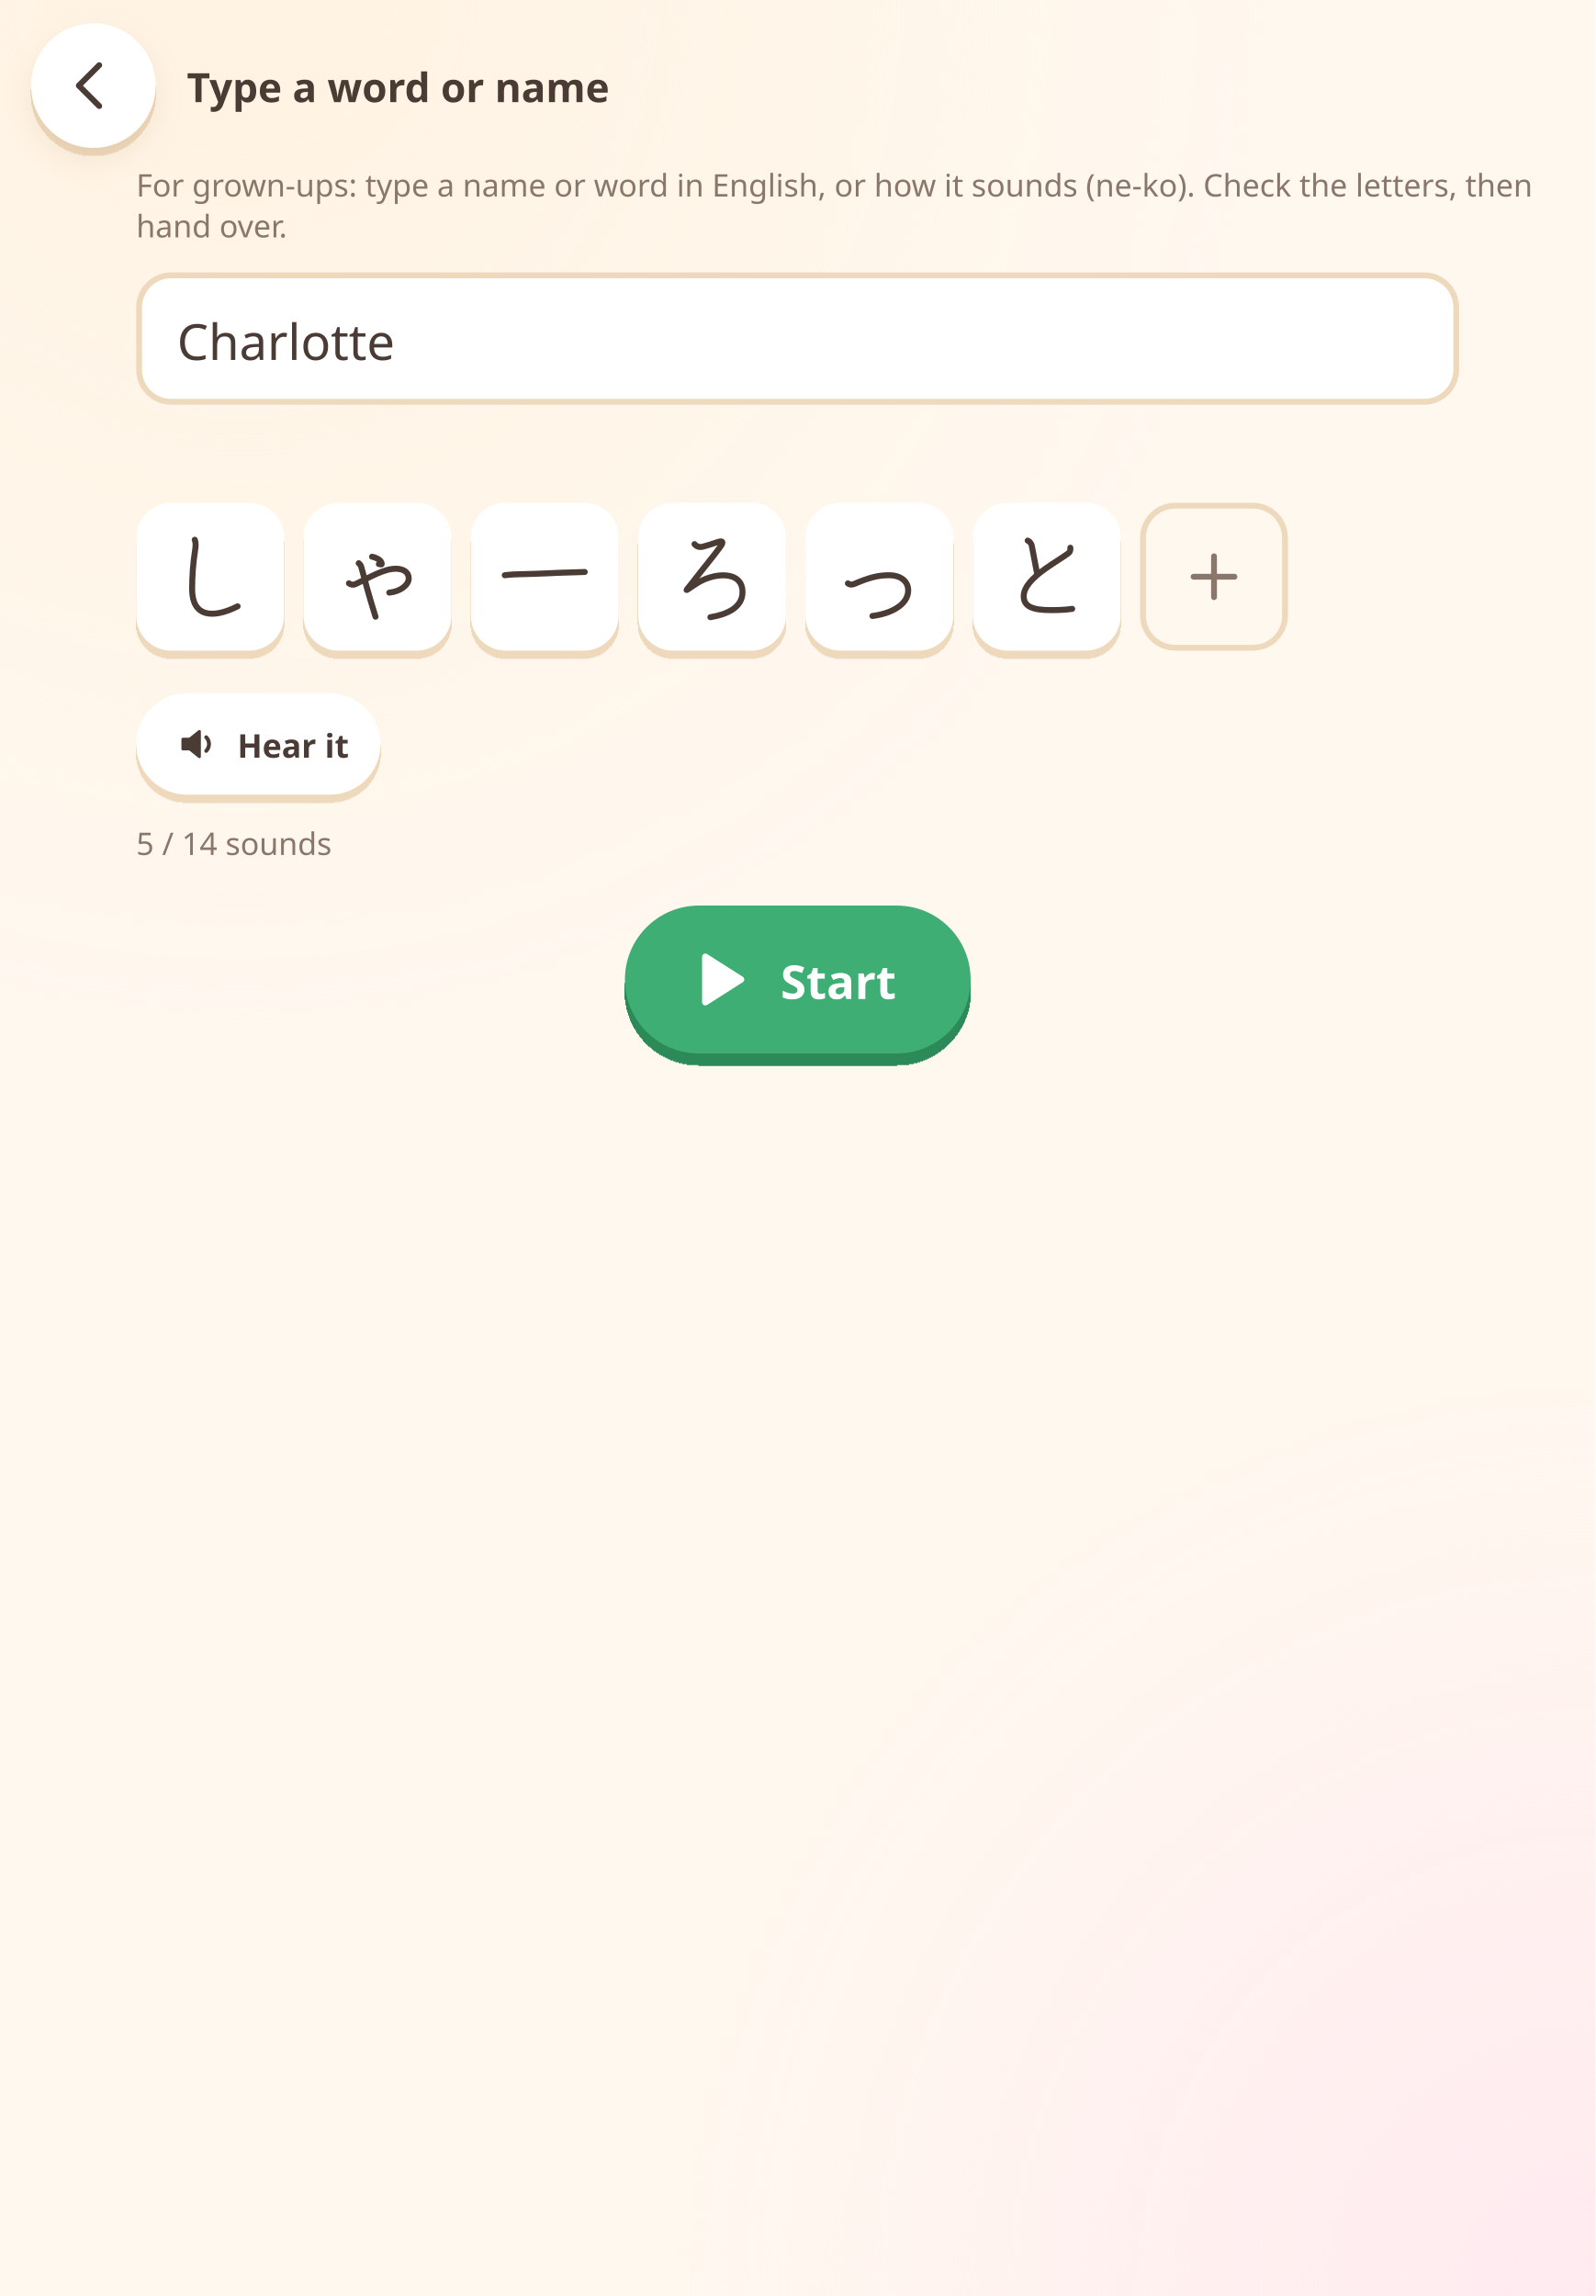
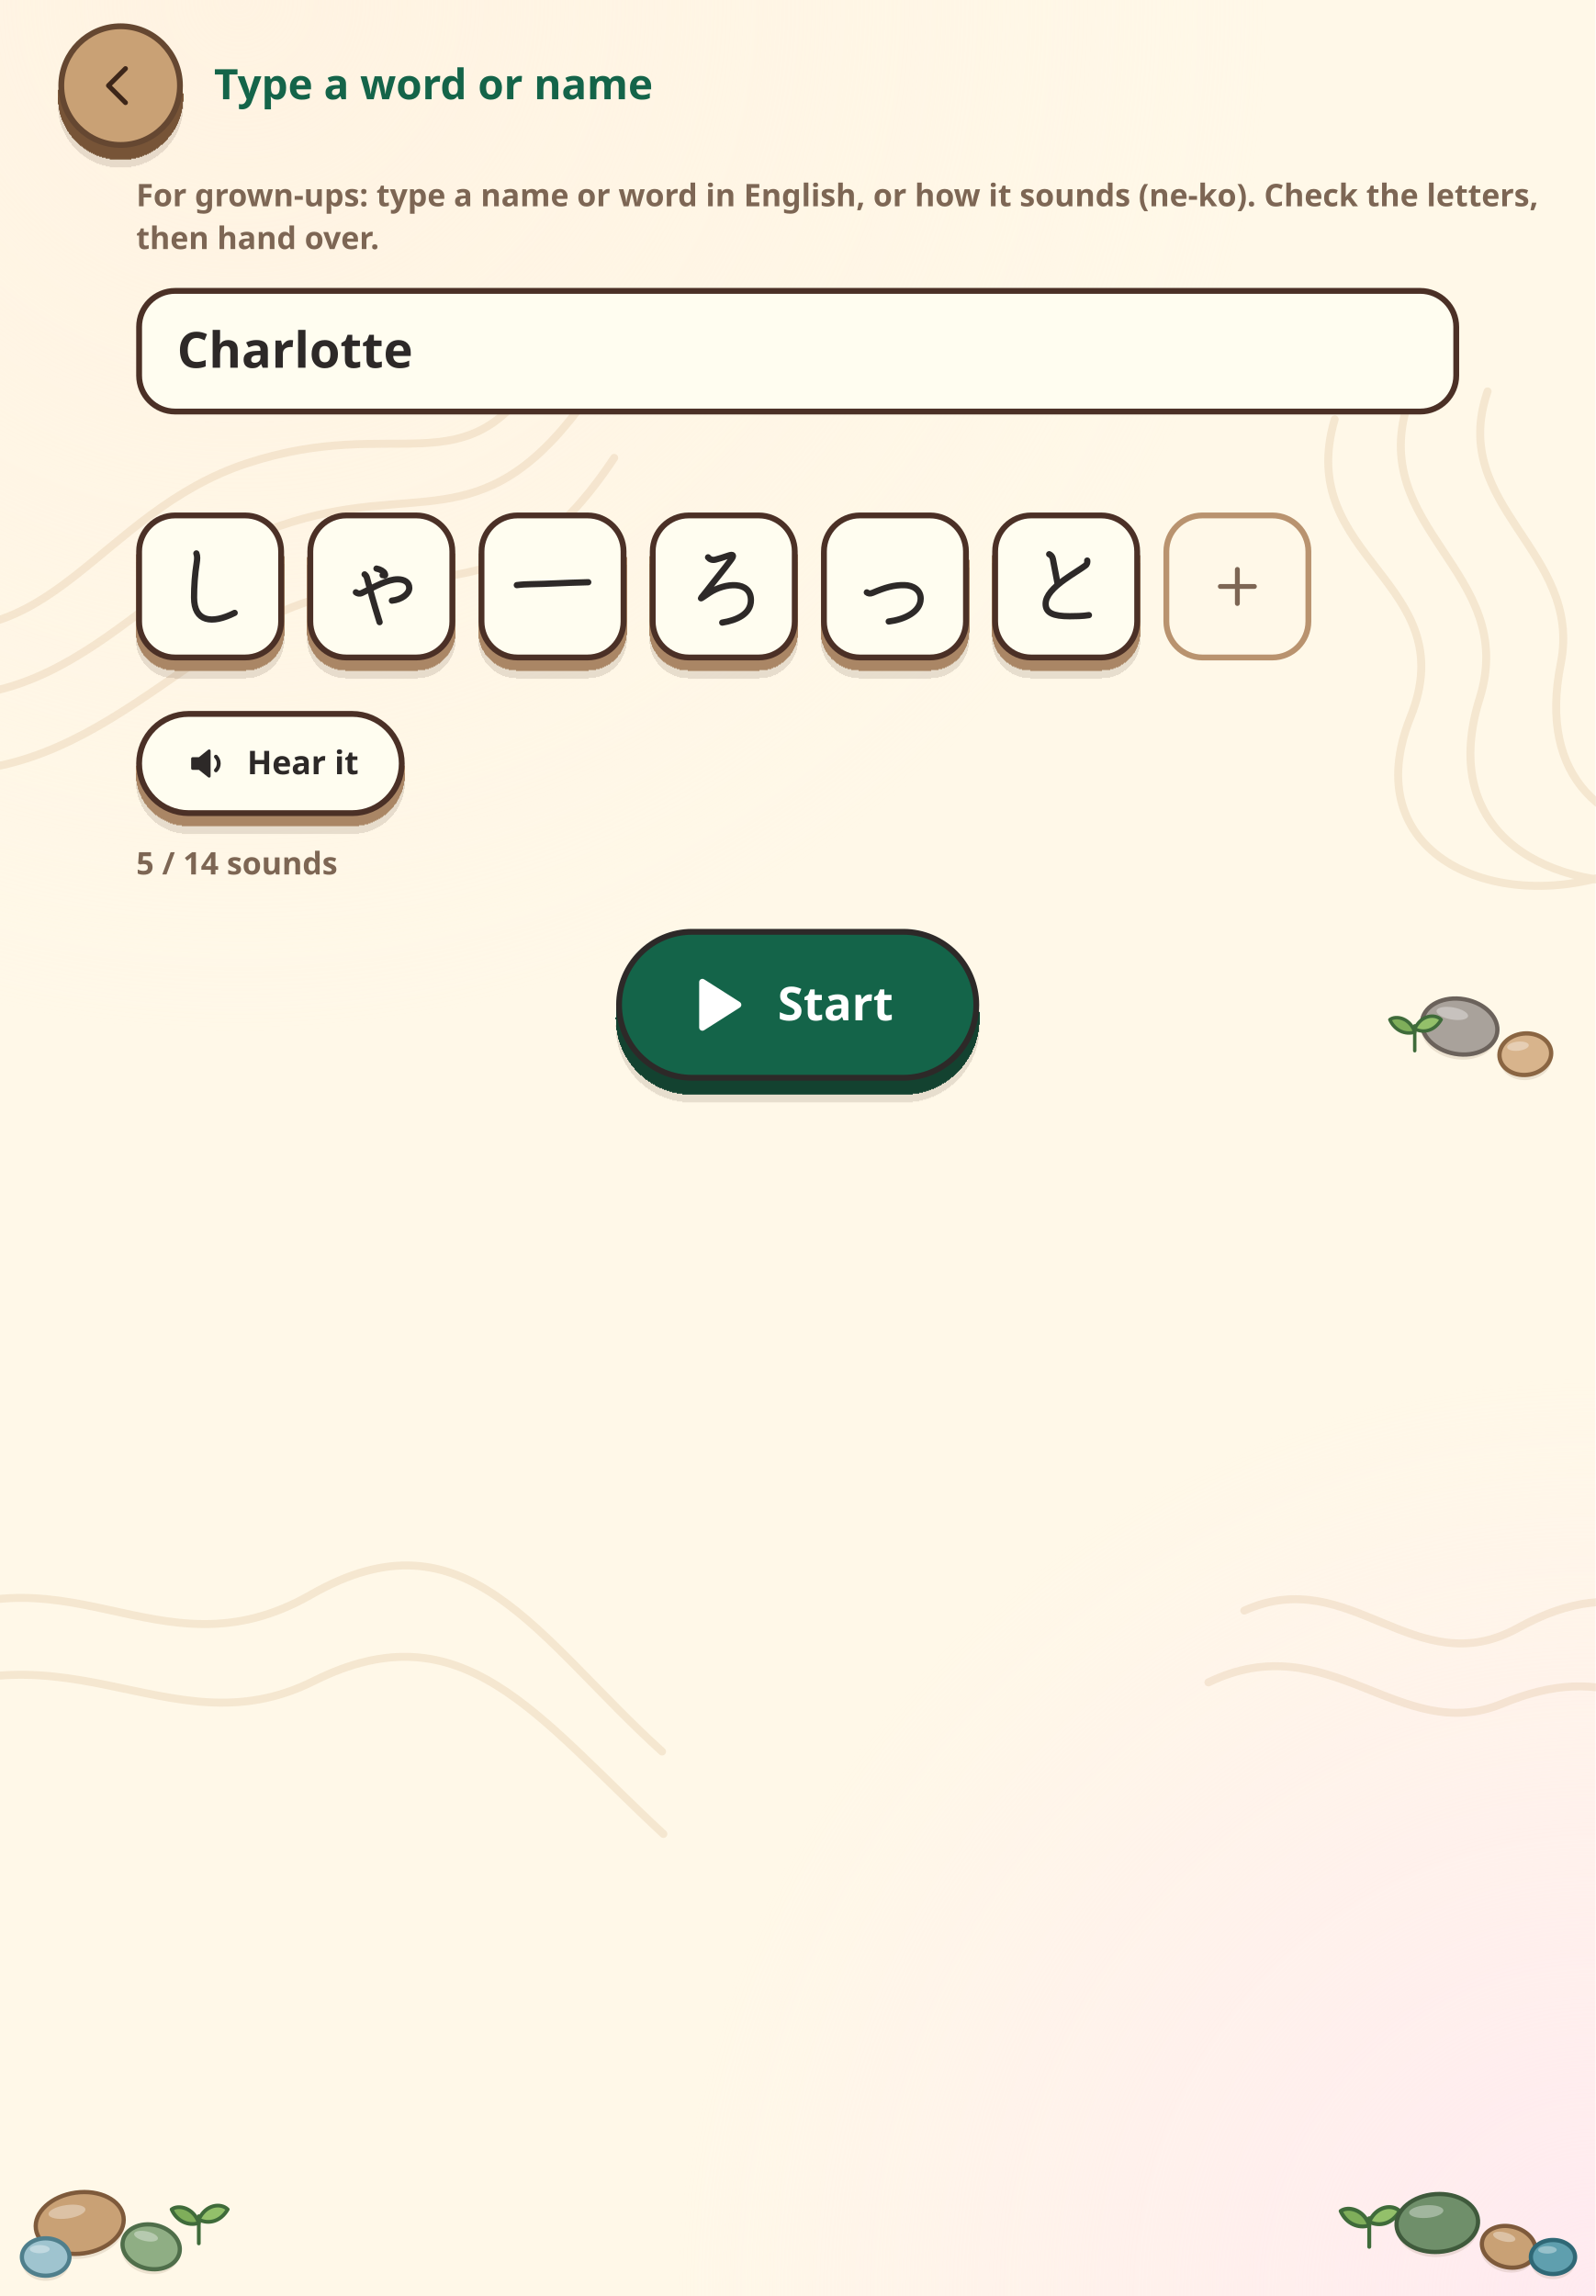
<svg xmlns="http://www.w3.org/2000/svg" width="820" height="1180" viewBox="0 0 820 1180" fill="none">
  <defs>
    <radialGradient id="glowA" cx="123" cy="0" r="531" gradientUnits="userSpaceOnUse">
      <stop stop-color="#fff3e2" />
      <stop offset="1" stop-color="#fff3e2" stop-opacity="0" />
    </radialGradient>
    <radialGradient id="glowB" cx="820" cy="1180" r="472" gradientUnits="userSpaceOnUse">
      <stop stop-color="#ffeaf0" />
      <stop offset="1" stop-color="#ffeaf0" stop-opacity="0" />
    </radialGradient>
-     <filter id="shadow1" x="-22" y="-26" width="140" height="140" filterUnits="userSpaceOnUse" color-interpolation-filters="sRGB">
-       <feFlood flood-opacity="0" result="BackgroundImageFix" />
-       <feColorMatrix in="SourceAlpha" type="matrix" values="0 0 0 0 0 0 0 0 0 0 0 0 0 0 0 0 0 0 127 0" result="hardAlpha" />
-       <feOffset dx="0" dy="4" />
-       <feColorMatrix type="matrix" values="0 0 0 0 0.937 0 0 0 0 0.851 0 0 0 0 0.741 0 0 0 1 0" />
-       <feBlend mode="normal" in2="BackgroundImageFix" result="effect1_dropShadow" />
+     <filter id="shadow1" x="16" y="-2" width="92" height="92" filterUnits="userSpaceOnUse" color-interpolation-filters="sRGB">
+       <feFlood flood-opacity="0" result="BackgroundImageFix" />
      <feColorMatrix in="SourceAlpha" type="matrix" values="0 0 0 0 0 0 0 0 0 0 0 0 0 0 0 0 0 0 127 0" result="hardAlpha" />
      <feOffset dx="0" dy="6" />
-       <feGaussianBlur stdDeviation="7" />
-       <feColorMatrix type="matrix" values="0 0 0 0 0.627 0 0 0 0 0.431 0 0 0 0 0.235 0 0 0 0.12 0" />
-       <feBlend mode="normal" in2="effect1_dropShadow" result="effect2_dropShadow" />
-       <feBlend mode="normal" in="SourceGraphic" in2="effect2_dropShadow" result="shape" />
-     </filter>
-     <filter id="shadow2" x="62" y="250.4" width="92" height="92" filterUnits="userSpaceOnUse" color-interpolation-filters="sRGB">
-       <feFlood flood-opacity="0" result="BackgroundImageFix" />
-       <feColorMatrix in="SourceAlpha" type="matrix" values="0 0 0 0 0 0 0 0 0 0 0 0 0 0 0 0 0 0 127 0" result="hardAlpha" />
-       <feOffset dx="0" dy="4" />
-       <feColorMatrix type="matrix" values="0 0 0 0 0.937 0 0 0 0 0.851 0 0 0 0 0.741 0 0 0 1 0" />
-       <feBlend mode="normal" in2="BackgroundImageFix" result="effect1_dropShadow" />
-       <feBlend mode="normal" in="SourceGraphic" in2="effect1_dropShadow" result="shape" />
-     </filter>
-     <filter id="shadow3" x="148" y="250.4" width="92" height="92" filterUnits="userSpaceOnUse" color-interpolation-filters="sRGB">
-       <feFlood flood-opacity="0" result="BackgroundImageFix" />
-       <feColorMatrix in="SourceAlpha" type="matrix" values="0 0 0 0 0 0 0 0 0 0 0 0 0 0 0 0 0 0 127 0" result="hardAlpha" />
-       <feOffset dx="0" dy="4" />
-       <feColorMatrix type="matrix" values="0 0 0 0 0.937 0 0 0 0 0.851 0 0 0 0 0.741 0 0 0 1 0" />
-       <feBlend mode="normal" in2="BackgroundImageFix" result="effect1_dropShadow" />
-       <feBlend mode="normal" in="SourceGraphic" in2="effect1_dropShadow" result="shape" />
-     </filter>
-     <filter id="shadow4" x="234" y="250.4" width="92" height="92" filterUnits="userSpaceOnUse" color-interpolation-filters="sRGB">
-       <feFlood flood-opacity="0" result="BackgroundImageFix" />
-       <feColorMatrix in="SourceAlpha" type="matrix" values="0 0 0 0 0 0 0 0 0 0 0 0 0 0 0 0 0 0 127 0" result="hardAlpha" />
-       <feOffset dx="0" dy="4" />
-       <feColorMatrix type="matrix" values="0 0 0 0 0.937 0 0 0 0 0.851 0 0 0 0 0.741 0 0 0 1 0" />
-       <feBlend mode="normal" in2="BackgroundImageFix" result="effect1_dropShadow" />
-       <feBlend mode="normal" in="SourceGraphic" in2="effect1_dropShadow" result="shape" />
-     </filter>
-     <filter id="shadow5" x="320" y="250.4" width="92" height="92" filterUnits="userSpaceOnUse" color-interpolation-filters="sRGB">
-       <feFlood flood-opacity="0" result="BackgroundImageFix" />
-       <feColorMatrix in="SourceAlpha" type="matrix" values="0 0 0 0 0 0 0 0 0 0 0 0 0 0 0 0 0 0 127 0" result="hardAlpha" />
-       <feOffset dx="0" dy="4" />
-       <feColorMatrix type="matrix" values="0 0 0 0 0.937 0 0 0 0 0.851 0 0 0 0 0.741 0 0 0 1 0" />
-       <feBlend mode="normal" in2="BackgroundImageFix" result="effect1_dropShadow" />
-       <feBlend mode="normal" in="SourceGraphic" in2="effect1_dropShadow" result="shape" />
-     </filter>
-     <filter id="shadow6" x="406" y="250.4" width="92" height="92" filterUnits="userSpaceOnUse" color-interpolation-filters="sRGB">
-       <feFlood flood-opacity="0" result="BackgroundImageFix" />
-       <feColorMatrix in="SourceAlpha" type="matrix" values="0 0 0 0 0 0 0 0 0 0 0 0 0 0 0 0 0 0 127 0" result="hardAlpha" />
-       <feOffset dx="0" dy="4" />
-       <feColorMatrix type="matrix" values="0 0 0 0 0.937 0 0 0 0 0.851 0 0 0 0 0.741 0 0 0 1 0" />
-       <feBlend mode="normal" in2="BackgroundImageFix" result="effect1_dropShadow" />
-       <feBlend mode="normal" in="SourceGraphic" in2="effect1_dropShadow" result="shape" />
-     </filter>
-     <filter id="shadow7" x="492" y="250.4" width="92" height="92" filterUnits="userSpaceOnUse" color-interpolation-filters="sRGB">
-       <feFlood flood-opacity="0" result="BackgroundImageFix" />
-       <feColorMatrix in="SourceAlpha" type="matrix" values="0 0 0 0 0 0 0 0 0 0 0 0 0 0 0 0 0 0 127 0" result="hardAlpha" />
-       <feOffset dx="0" dy="4" />
-       <feColorMatrix type="matrix" values="0 0 0 0 0.937 0 0 0 0 0.851 0 0 0 0 0.741 0 0 0 1 0" />
-       <feBlend mode="normal" in2="BackgroundImageFix" result="effect1_dropShadow" />
-       <feBlend mode="normal" in="SourceGraphic" in2="effect1_dropShadow" result="shape" />
-     </filter>
-     <filter id="shadow8" x="62" y="348.4" width="141.6" height="68" filterUnits="userSpaceOnUse" color-interpolation-filters="sRGB">
-       <feFlood flood-opacity="0" result="BackgroundImageFix" />
-       <feColorMatrix in="SourceAlpha" type="matrix" values="0 0 0 0 0 0 0 0 0 0 0 0 0 0 0 0 0 0 127 0" result="hardAlpha" />
-       <feOffset dx="0" dy="4" />
-       <feColorMatrix type="matrix" values="0 0 0 0 0.937 0 0 0 0 0.851 0 0 0 0 0.741 0 0 0 1 0" />
-       <feBlend mode="normal" in2="BackgroundImageFix" result="effect1_dropShadow" />
-       <feBlend mode="normal" in="SourceGraphic" in2="effect1_dropShadow" result="shape" />
-     </filter>
-     <filter id="shadow9" x="311.2" y="455.4" width="197.7" height="96" filterUnits="userSpaceOnUse" color-interpolation-filters="sRGB">
-       <feFlood flood-opacity="0" result="BackgroundImageFix" />
-       <feColorMatrix in="SourceAlpha" type="matrix" values="0 0 0 0 0 0 0 0 0 0 0 0 0 0 0 0 0 0 127 0" result="hardAlpha" />
-       <feOffset dx="0" dy="6" />
-       <feColorMatrix type="matrix" values="0 0 0 0 0.169 0 0 0 0 0.541 0 0 0 0 0.345 0 0 0 1 0" />
-       <feBlend mode="normal" in2="BackgroundImageFix" result="effect1_dropShadow" />
-       <feBlend mode="normal" in="SourceGraphic" in2="effect1_dropShadow" result="shape" />
+       <feColorMatrix type="matrix" values="0 0 0 0 0.494 0 0 0 0 0.353 0 0 0 0 0.231 0 0 0 1 0" />
+       <feBlend mode="normal" in2="BackgroundImageFix" result="effect1_dropShadow" />
+       <feColorMatrix in="SourceAlpha" type="matrix" values="0 0 0 0 0 0 0 0 0 0 0 0 0 0 0 0 0 0 127 0" result="hardAlpha" />
+       <feOffset dx="0" dy="10" />
+       <feColorMatrix type="matrix" values="0 0 0 0 0.263 0 0 0 0 0.169 0 0 0 0 0.110 0 0 0 0.13 0" />
+       <feBlend mode="normal" in2="effect1_dropShadow" result="effect2_dropShadow" />
+       <feBlend mode="normal" in="SourceGraphic" in2="effect2_dropShadow" result="shape" />
+     </filter>
+     <filter id="shadow2" x="57" y="250.4" width="102" height="102" filterUnits="userSpaceOnUse" color-interpolation-filters="sRGB">
+       <feFlood flood-opacity="0" result="BackgroundImageFix" />
+       <feColorMatrix in="SourceAlpha" type="matrix" values="0 0 0 0 0 0 0 0 0 0 0 0 0 0 0 0 0 0 127 0" result="hardAlpha" />
+       <feOffset dx="0" dy="5" />
+       <feColorMatrix type="matrix" values="0 0 0 0 0.725 0 0 0 0 0.576 0 0 0 0 0.435 0 0 0 1 0" />
+       <feBlend mode="normal" in2="BackgroundImageFix" result="effect1_dropShadow" />
+       <feColorMatrix in="SourceAlpha" type="matrix" values="0 0 0 0 0 0 0 0 0 0 0 0 0 0 0 0 0 0 127 0" result="hardAlpha" />
+       <feOffset dx="0" dy="9" />
+       <feColorMatrix type="matrix" values="0 0 0 0 0.263 0 0 0 0 0.169 0 0 0 0 0.110 0 0 0 0.13 0" />
+       <feBlend mode="normal" in2="effect1_dropShadow" result="effect2_dropShadow" />
+       <feBlend mode="normal" in="SourceGraphic" in2="effect2_dropShadow" result="shape" />
+     </filter>
+     <filter id="shadow3" x="145" y="250.4" width="102" height="102" filterUnits="userSpaceOnUse" color-interpolation-filters="sRGB">
+       <feFlood flood-opacity="0" result="BackgroundImageFix" />
+       <feColorMatrix in="SourceAlpha" type="matrix" values="0 0 0 0 0 0 0 0 0 0 0 0 0 0 0 0 0 0 127 0" result="hardAlpha" />
+       <feOffset dx="0" dy="5" />
+       <feColorMatrix type="matrix" values="0 0 0 0 0.725 0 0 0 0 0.576 0 0 0 0 0.435 0 0 0 1 0" />
+       <feBlend mode="normal" in2="BackgroundImageFix" result="effect1_dropShadow" />
+       <feColorMatrix in="SourceAlpha" type="matrix" values="0 0 0 0 0 0 0 0 0 0 0 0 0 0 0 0 0 0 127 0" result="hardAlpha" />
+       <feOffset dx="0" dy="9" />
+       <feColorMatrix type="matrix" values="0 0 0 0 0.263 0 0 0 0 0.169 0 0 0 0 0.110 0 0 0 0.13 0" />
+       <feBlend mode="normal" in2="effect1_dropShadow" result="effect2_dropShadow" />
+       <feBlend mode="normal" in="SourceGraphic" in2="effect2_dropShadow" result="shape" />
+     </filter>
+     <filter id="shadow4" x="233" y="250.4" width="102" height="102" filterUnits="userSpaceOnUse" color-interpolation-filters="sRGB">
+       <feFlood flood-opacity="0" result="BackgroundImageFix" />
+       <feColorMatrix in="SourceAlpha" type="matrix" values="0 0 0 0 0 0 0 0 0 0 0 0 0 0 0 0 0 0 127 0" result="hardAlpha" />
+       <feOffset dx="0" dy="5" />
+       <feColorMatrix type="matrix" values="0 0 0 0 0.725 0 0 0 0 0.576 0 0 0 0 0.435 0 0 0 1 0" />
+       <feBlend mode="normal" in2="BackgroundImageFix" result="effect1_dropShadow" />
+       <feColorMatrix in="SourceAlpha" type="matrix" values="0 0 0 0 0 0 0 0 0 0 0 0 0 0 0 0 0 0 127 0" result="hardAlpha" />
+       <feOffset dx="0" dy="9" />
+       <feColorMatrix type="matrix" values="0 0 0 0 0.263 0 0 0 0 0.169 0 0 0 0 0.110 0 0 0 0.13 0" />
+       <feBlend mode="normal" in2="effect1_dropShadow" result="effect2_dropShadow" />
+       <feBlend mode="normal" in="SourceGraphic" in2="effect2_dropShadow" result="shape" />
+     </filter>
+     <filter id="shadow5" x="321" y="250.4" width="102" height="102" filterUnits="userSpaceOnUse" color-interpolation-filters="sRGB">
+       <feFlood flood-opacity="0" result="BackgroundImageFix" />
+       <feColorMatrix in="SourceAlpha" type="matrix" values="0 0 0 0 0 0 0 0 0 0 0 0 0 0 0 0 0 0 127 0" result="hardAlpha" />
+       <feOffset dx="0" dy="5" />
+       <feColorMatrix type="matrix" values="0 0 0 0 0.725 0 0 0 0 0.576 0 0 0 0 0.435 0 0 0 1 0" />
+       <feBlend mode="normal" in2="BackgroundImageFix" result="effect1_dropShadow" />
+       <feColorMatrix in="SourceAlpha" type="matrix" values="0 0 0 0 0 0 0 0 0 0 0 0 0 0 0 0 0 0 127 0" result="hardAlpha" />
+       <feOffset dx="0" dy="9" />
+       <feColorMatrix type="matrix" values="0 0 0 0 0.263 0 0 0 0 0.169 0 0 0 0 0.110 0 0 0 0.13 0" />
+       <feBlend mode="normal" in2="effect1_dropShadow" result="effect2_dropShadow" />
+       <feBlend mode="normal" in="SourceGraphic" in2="effect2_dropShadow" result="shape" />
+     </filter>
+     <filter id="shadow6" x="409" y="250.4" width="102" height="102" filterUnits="userSpaceOnUse" color-interpolation-filters="sRGB">
+       <feFlood flood-opacity="0" result="BackgroundImageFix" />
+       <feColorMatrix in="SourceAlpha" type="matrix" values="0 0 0 0 0 0 0 0 0 0 0 0 0 0 0 0 0 0 127 0" result="hardAlpha" />
+       <feOffset dx="0" dy="5" />
+       <feColorMatrix type="matrix" values="0 0 0 0 0.725 0 0 0 0 0.576 0 0 0 0 0.435 0 0 0 1 0" />
+       <feBlend mode="normal" in2="BackgroundImageFix" result="effect1_dropShadow" />
+       <feColorMatrix in="SourceAlpha" type="matrix" values="0 0 0 0 0 0 0 0 0 0 0 0 0 0 0 0 0 0 127 0" result="hardAlpha" />
+       <feOffset dx="0" dy="9" />
+       <feColorMatrix type="matrix" values="0 0 0 0 0.263 0 0 0 0 0.169 0 0 0 0 0.110 0 0 0 0.13 0" />
+       <feBlend mode="normal" in2="effect1_dropShadow" result="effect2_dropShadow" />
+       <feBlend mode="normal" in="SourceGraphic" in2="effect2_dropShadow" result="shape" />
+     </filter>
+     <filter id="shadow7" x="497" y="250.4" width="102" height="102" filterUnits="userSpaceOnUse" color-interpolation-filters="sRGB">
+       <feFlood flood-opacity="0" result="BackgroundImageFix" />
+       <feColorMatrix in="SourceAlpha" type="matrix" values="0 0 0 0 0 0 0 0 0 0 0 0 0 0 0 0 0 0 127 0" result="hardAlpha" />
+       <feOffset dx="0" dy="5" />
+       <feColorMatrix type="matrix" values="0 0 0 0 0.725 0 0 0 0 0.576 0 0 0 0 0.435 0 0 0 1 0" />
+       <feBlend mode="normal" in2="BackgroundImageFix" result="effect1_dropShadow" />
+       <feColorMatrix in="SourceAlpha" type="matrix" values="0 0 0 0 0 0 0 0 0 0 0 0 0 0 0 0 0 0 127 0" result="hardAlpha" />
+       <feOffset dx="0" dy="9" />
+       <feColorMatrix type="matrix" values="0 0 0 0 0.263 0 0 0 0 0.169 0 0 0 0 0.110 0 0 0 0.13 0" />
+       <feBlend mode="normal" in2="effect1_dropShadow" result="effect2_dropShadow" />
+       <feBlend mode="normal" in="SourceGraphic" in2="effect2_dropShadow" result="shape" />
+     </filter>
+     <filter id="shadow8" x="57" y="352.4" width="164" height="80" filterUnits="userSpaceOnUse" color-interpolation-filters="sRGB">
+       <feFlood flood-opacity="0" result="BackgroundImageFix" />
+       <feColorMatrix in="SourceAlpha" type="matrix" values="0 0 0 0 0 0 0 0 0 0 0 0 0 0 0 0 0 0 127 0" result="hardAlpha" />
+       <feOffset dx="0" dy="5" />
+       <feColorMatrix type="matrix" values="0 0 0 0 0.725 0 0 0 0 0.576 0 0 0 0 0.435 0 0 0 1 0" />
+       <feBlend mode="normal" in2="BackgroundImageFix" result="effect1_dropShadow" />
+       <feColorMatrix in="SourceAlpha" type="matrix" values="0 0 0 0 0 0 0 0 0 0 0 0 0 0 0 0 0 0 127 0" result="hardAlpha" />
+       <feOffset dx="0" dy="9" />
+       <feColorMatrix type="matrix" values="0 0 0 0 0.263 0 0 0 0 0.169 0 0 0 0 0.110 0 0 0 0.13 0" />
+       <feBlend mode="normal" in2="effect1_dropShadow" result="effect2_dropShadow" />
+       <feBlend mode="normal" in="SourceGraphic" in2="effect2_dropShadow" result="shape" />
+     </filter>
+     <filter id="shadow9" x="301.7" y="462.4" width="216.6" height="108" filterUnits="userSpaceOnUse" color-interpolation-filters="sRGB">
+       <feFlood flood-opacity="0" result="BackgroundImageFix" />
+       <feColorMatrix in="SourceAlpha" type="matrix" values="0 0 0 0 0 0 0 0 0 0 0 0 0 0 0 0 0 0 127 0" result="hardAlpha" />
+       <feOffset dx="0" dy="7" />
+       <feColorMatrix type="matrix" values="0 0 0 0 0.043 0 0 0 0 0.271 0 0 0 0 0.196 0 0 0 1 0" />
+       <feBlend mode="normal" in2="BackgroundImageFix" result="effect1_dropShadow" />
+       <feColorMatrix in="SourceAlpha" type="matrix" values="0 0 0 0 0 0 0 0 0 0 0 0 0 0 0 0 0 0 127 0" result="hardAlpha" />
+       <feOffset dx="0" dy="11" />
+       <feColorMatrix type="matrix" values="0 0 0 0 0.263 0 0 0 0 0.169 0 0 0 0 0.110 0 0 0 0.13 0" />
+       <feBlend mode="normal" in2="effect1_dropShadow" result="effect2_dropShadow" />
+       <feBlend mode="normal" in="SourceGraphic" in2="effect2_dropShadow" result="shape" />
    </filter>
  </defs>
  <g id="background">
-     <rect width="820" height="1180" fill="rgb(255, 248, 239)" />
+     <rect width="820" height="1180" fill="rgb(255, 248, 232)" />
    <rect width="820" height="1180" fill="url(#glowA)" />
    <rect width="820" height="1180" fill="url(#glowB)" />
  </g>
  <g id="div">
+     <g id="svg" transform="translate(0 248.3) scale(0.6833)">
+       <g fill="none" stroke="rgb(217, 185, 143)" stroke-width="6px" stroke-linecap="round" stroke-linejoin="miter" opacity="0.27">
+         <path d="M-80 102C38 138 73 22 186-15S350 5 405-84" fill="none" stroke="rgb(217, 185, 143)" stroke-width="6px" stroke-linecap="round" stroke-linejoin="miter" />
+         <path d="M-96 151C45 195 109 67 211 32S361 44 437-58" fill="none" stroke="rgb(217, 185, 143)" stroke-width="6px" stroke-linecap="round" stroke-linejoin="miter" />
+         <path d="M-94 209C48 248 126 127 226 91S383 100 462-19" fill="none" stroke="rgb(217, 185, 143)" stroke-width="6px" stroke-linecap="round" stroke-linejoin="miter" />
+         <path d="M1004-48c-31 105 98 122 57 224s62 149 154 117" fill="none" stroke="rgb(217, 185, 143)" stroke-width="6px" stroke-linecap="round" stroke-linejoin="miter" />
+         <path d="M1060-63c-34 98 83 129 53 225s42 144 135 138" fill="none" stroke="rgb(217, 185, 143)" stroke-width="6px" stroke-linecap="round" stroke-linejoin="miter" />
+         <path d="M1119-69c-30 87 72 120 55 205s31 129 111 130" fill="none" stroke="rgb(217, 185, 143)" stroke-width="6px" stroke-linecap="round" stroke-linejoin="miter" />
+         <path d="M-79 867c127-78 196 36 313-31s170 33 264 118" fill="none" stroke="rgb(217, 185, 143)" stroke-width="6px" stroke-linecap="round" stroke-linejoin="miter" />
+         <path d="M-99 931c143-88 223 26 335-30s168 27 263 115" fill="none" stroke="rgb(217, 185, 143)" stroke-width="6px" stroke-linecap="round" stroke-linejoin="miter" />
+         <path d="M936 848c80-36 128 56 206 13s130-11 181 55" fill="none" stroke="rgb(217, 185, 143)" stroke-width="6px" stroke-linecap="round" stroke-linejoin="miter" />
+         <path d="M909 902c91-44 144 48 221 16s126-3 186 66" fill="none" stroke="rgb(217, 185, 143)" stroke-width="6px" stroke-linecap="round" stroke-linejoin="miter" />
+       </g>
+     </g>
+     <g id="svg-2" transform="translate(6 1104) scale(0.8744)">
+       <g transform="translate(40 44) rotate(-8)" fill="rgb(0, 0, 0)" stroke="none" stroke-width="1px" stroke-linecap="butt" stroke-linejoin="miter">
+         <ellipse rx="26" ry="18" cy="3" fill="rgba(120, 90, 60, 0.14)" stroke="none" stroke-width="1px" stroke-linecap="butt" stroke-linejoin="miter" />
+         <ellipse rx="26" ry="18" fill="rgb(201, 161, 117)" stroke="rgb(126, 90, 59)" stroke-width="2.5px" stroke-linecap="butt" stroke-linejoin="miter" />
+         <ellipse rx="10.92" ry="3.96" cx="-6.5" cy="-7.56" fill="rgb(255, 255, 255)" opacity="0.35" stroke="none" stroke-width="1px" stroke-linecap="butt" stroke-linejoin="miter" />
+       </g>
+       <g transform="translate(82 58) rotate(12)" fill="rgb(0, 0, 0)" stroke="none" stroke-width="1px" stroke-linecap="butt" stroke-linejoin="miter">
+         <ellipse rx="17" ry="13" cy="3" fill="rgba(120, 90, 60, 0.14)" stroke="none" stroke-width="1px" stroke-linecap="butt" stroke-linejoin="miter" />
+         <ellipse rx="17" ry="13" fill="rgb(143, 174, 132)" stroke="rgb(79, 110, 74)" stroke-width="2.5px" stroke-linecap="butt" stroke-linejoin="miter" />
+         <ellipse rx="7.14" ry="2.86" cx="-4.25" cy="-5.46" fill="rgb(255, 255, 255)" opacity="0.35" stroke="none" stroke-width="1px" stroke-linecap="butt" stroke-linejoin="miter" />
+       </g>
+       <g transform="translate(20 64) rotate(0)" fill="rgb(0, 0, 0)" stroke="none" stroke-width="1px" stroke-linecap="butt" stroke-linejoin="miter">
+         <ellipse rx="14" ry="11" cy="3" fill="rgba(120, 90, 60, 0.14)" stroke="none" stroke-width="1px" stroke-linecap="butt" stroke-linejoin="miter" />
+         <ellipse rx="14" ry="11" fill="rgb(159, 196, 207)" stroke="rgb(79, 127, 140)" stroke-width="2.5px" stroke-linecap="butt" stroke-linejoin="miter" />
+         <ellipse rx="5.88" ry="2.42" cx="-3.5" cy="-4.62" fill="rgb(255, 255, 255)" opacity="0.35" stroke="none" stroke-width="1px" stroke-linecap="butt" stroke-linejoin="miter" />
+       </g>
+       <g transform="translate(110 56) scale(1)" stroke="rgb(63, 107, 58)" stroke-width="2.2px" stroke-linejoin="round" stroke-linecap="round" fill="rgb(0, 0, 0)">
+         <path d="M0 0v-16" fill="none" stroke="rgb(63, 107, 58)" stroke-width="2.2px" stroke-linecap="round" stroke-linejoin="round" />
+         <path d="M0-12c-3-9-12-11-16-8 3 7 10 10 16 8z" fill="rgb(127, 174, 90)" stroke="rgb(63, 107, 58)" stroke-width="2.2px" stroke-linecap="round" stroke-linejoin="round" />
+         <path d="M0-14c4-9 13-10 17-6-4 7-11 9-17 6z" fill="rgb(147, 192, 106)" stroke="rgb(63, 107, 58)" stroke-width="2.2px" stroke-linecap="round" stroke-linejoin="round" />
+       </g>
+     </g>
+     <g id="svg-3" transform="translate(709.4 495.6) scale(0.8882)">
+       <g transform="translate(46 36) rotate(10)" fill="rgb(0, 0, 0)" stroke="none" stroke-width="1px" stroke-linecap="butt" stroke-linejoin="miter">
+         <ellipse rx="22" ry="16" cy="3" fill="rgba(120, 90, 60, 0.14)" stroke="none" stroke-width="1px" stroke-linecap="butt" stroke-linejoin="miter" />
+         <ellipse rx="22" ry="16" fill="rgb(169, 162, 155)" stroke="rgb(107, 98, 91)" stroke-width="2.5px" stroke-linecap="butt" stroke-linejoin="miter" />
+         <ellipse rx="9.24" ry="3.52" cx="-5.5" cy="-6.72" fill="rgb(255, 255, 255)" opacity="0.35" stroke="none" stroke-width="1px" stroke-linecap="butt" stroke-linejoin="miter" />
+       </g>
+       <g transform="translate(84 52) rotate(-6)" fill="rgb(0, 0, 0)" stroke="none" stroke-width="1px" stroke-linecap="butt" stroke-linejoin="miter">
+         <ellipse rx="15" ry="12" cy="3" fill="rgba(120, 90, 60, 0.14)" stroke="none" stroke-width="1px" stroke-linecap="butt" stroke-linejoin="miter" />
+         <ellipse rx="15" ry="12" fill="rgb(216, 180, 140)" stroke="rgb(138, 101, 66)" stroke-width="2.5px" stroke-linecap="butt" stroke-linejoin="miter" />
+         <ellipse rx="6.3" ry="2.64" cx="-3.75" cy="-5.04" fill="rgb(255, 255, 255)" opacity="0.35" stroke="none" stroke-width="1px" stroke-linecap="butt" stroke-linejoin="miter" />
+       </g>
+       <g transform="translate(20 50) scale(0.9)" stroke="rgb(63, 107, 58)" stroke-width="2.2px" stroke-linejoin="round" stroke-linecap="round" fill="rgb(0, 0, 0)">
+         <path d="M0 0v-16" fill="none" stroke="rgb(63, 107, 58)" stroke-width="2.2px" stroke-linecap="round" stroke-linejoin="round" />
+         <path d="M0-12c-3-9-12-11-16-8 3 7 10 10 16 8z" fill="rgb(127, 174, 90)" stroke="rgb(63, 107, 58)" stroke-width="2.2px" stroke-linecap="round" stroke-linejoin="round" />
+         <path d="M0-14c4-9 13-10 17-6-4 7-11 9-17 6z" fill="rgb(147, 192, 106)" stroke="rgb(63, 107, 58)" stroke-width="2.2px" stroke-linecap="round" stroke-linejoin="round" />
+       </g>
+     </g>
+     <g id="svg-4" transform="translate(682.8 1104) scale(0.8744)">
+       <g transform="translate(24 58) scale(1.05)" stroke="rgb(63, 107, 58)" stroke-width="2.2px" stroke-linejoin="round" stroke-linecap="round" fill="rgb(0, 0, 0)">
+         <path d="M0 0v-16" fill="none" stroke="rgb(63, 107, 58)" stroke-width="2.2px" stroke-linecap="round" stroke-linejoin="round" />
+         <path d="M0-12c-3-9-12-11-16-8 3 7 10 10 16 8z" fill="rgb(127, 174, 90)" stroke="rgb(63, 107, 58)" stroke-width="2.2px" stroke-linecap="round" stroke-linejoin="round" />
+         <path d="M0-14c4-9 13-10 17-6-4 7-11 9-17 6z" fill="rgb(147, 192, 106)" stroke="rgb(63, 107, 58)" stroke-width="2.2px" stroke-linecap="round" stroke-linejoin="round" />
+       </g>
+       <g transform="translate(64 44) rotate(-4)" fill="rgb(0, 0, 0)" stroke="none" stroke-width="1px" stroke-linecap="butt" stroke-linejoin="miter">
+         <ellipse rx="24" ry="17" cy="3" fill="rgba(120, 90, 60, 0.14)" stroke="none" stroke-width="1px" stroke-linecap="butt" stroke-linejoin="miter" />
+         <ellipse rx="24" ry="17" fill="rgb(111, 143, 106)" stroke="rgb(63, 90, 60)" stroke-width="2.5px" stroke-linecap="butt" stroke-linejoin="miter" />
+         <ellipse rx="10.08" ry="3.74" cx="-6" cy="-7.14" fill="rgb(255, 255, 255)" opacity="0.35" stroke="none" stroke-width="1px" stroke-linecap="butt" stroke-linejoin="miter" />
+       </g>
+       <g transform="translate(106 58) rotate(14)" fill="rgb(0, 0, 0)" stroke="none" stroke-width="1px" stroke-linecap="butt" stroke-linejoin="miter">
+         <ellipse rx="16" ry="12" cy="3" fill="rgba(120, 90, 60, 0.14)" stroke="none" stroke-width="1px" stroke-linecap="butt" stroke-linejoin="miter" />
+         <ellipse rx="16" ry="12" fill="rgb(201, 161, 117)" stroke="rgb(126, 90, 59)" stroke-width="2.5px" stroke-linecap="butt" stroke-linejoin="miter" />
+         <ellipse rx="6.72" ry="2.64" cx="-4" cy="-5.04" fill="rgb(255, 255, 255)" opacity="0.35" stroke="none" stroke-width="1px" stroke-linecap="butt" stroke-linejoin="miter" />
+       </g>
+       <g transform="translate(132 64) rotate(0)" fill="rgb(0, 0, 0)" stroke="none" stroke-width="1px" stroke-linecap="butt" stroke-linejoin="miter">
+         <ellipse rx="13" ry="10" cy="3" fill="rgba(120, 90, 60, 0.14)" stroke="none" stroke-width="1px" stroke-linecap="butt" stroke-linejoin="miter" />
+         <ellipse rx="13" ry="10" fill="rgb(95, 159, 174)" stroke="rgb(47, 104, 118)" stroke-width="2.5px" stroke-linecap="butt" stroke-linejoin="miter" />
+         <ellipse rx="5.46" ry="2.2" cx="-3.25" cy="-4.2" fill="rgb(255, 255, 255)" opacity="0.35" stroke="none" stroke-width="1px" stroke-linecap="butt" stroke-linejoin="miter" />
+       </g>
+     </g>
+   </g>
+   <g id="div-2">
    <g id="screen">
      <g id="topbar">
        <g id="Back">
-           <rect x="16" y="12" width="64" height="64" rx="32" fill="rgb(255, 255, 255)" filter="url(#shadow1)" />
-           <g id="svg" transform="translate(30 26) scale(0.75)">
-             <path d="M28 10 14 24l14 14" fill="none" stroke="rgb(74, 59, 53)" stroke-width="4px" stroke-linecap="round" stroke-linejoin="round" />
+           <rect x="31.5" y="13.5" width="61" height="61" rx="30.5" fill="rgb(201, 161, 117)" stroke="rgb(101, 71, 49)" stroke-width="3" filter="url(#shadow1)" />
+           <g id="svg-5" transform="translate(47 29) scale(0.625)">
+             <path d="M28 10 14 24l14 14" fill="none" stroke="rgb(61, 38, 25)" stroke-width="4px" stroke-linecap="round" stroke-linejoin="round" />
          </g>
        </g>
        <g id="h2">
-           <text x="96" y="52.5" font-family="ui-rounded, 'Hiragino Maru Gothic ProN', 'SF Pro Rounded', Nunito, 'Segoe UI', system-ui, sans-serif" font-size="20.8" font-weight="700" fill="rgb(74, 59, 53)" xml:space="preserve">Type a word or name</text>
+           <text x="110" y="51" font-family="Nunito, ui-rounded, 'SF Pro Rounded', 'Hiragino Maru Gothic ProN', 'Segoe UI', system-ui, sans-serif" font-size="21.6" font-weight="900" fill="rgb(20, 100, 73)" xml:space="preserve">Type a word or name</text>
        </g>
      </g>
      <g id="entry-body">
        <g id="for-grownups">
-           <text x="70" y="101" font-family="ui-rounded, 'Hiragino Maru Gothic ProN', 'SF Pro Rounded', Nunito, 'Segoe UI', system-ui, sans-serif" font-size="16" font-weight="400" fill="rgb(138, 119, 108)" xml:space="preserve">For grown-ups: type a name or word in English, or how it sounds (ne-ko). Check the letters, then</text>
-           <text x="70" y="122" font-family="ui-rounded, 'Hiragino Maru Gothic ProN', 'SF Pro Rounded', Nunito, 'Segoe UI', system-ui, sans-serif" font-size="16" font-weight="400" fill="rgb(138, 119, 108)" xml:space="preserve">hand over.</text>
-         </g>
-         <g id="Word-or-name">
-           <rect x="71.5" y="141.5" width="677" height="65" rx="16.5" fill="rgb(255, 255, 255)" stroke="rgb(239, 217, 189)" stroke-width="3" />
-           <text x="91" y="185" font-family="ui-rounded, 'Hiragino Maru Gothic ProN', 'SF Pro Rounded', Nunito, 'Segoe UI', system-ui, sans-serif" font-size="25.6" font-weight="400" fill="rgb(74, 59, 53)" xml:space="preserve">Charlotte</text>
+           <text x="70" y="106" font-family="Nunito, ui-rounded, 'SF Pro Rounded', 'Hiragino Maru Gothic ProN', 'Segoe UI', system-ui, sans-serif" font-size="16" font-weight="700" fill="rgb(125, 102, 84)" xml:space="preserve">For grown-ups: type a name or word in English, or how it sounds (ne-ko). Check the letters,</text>
+           <text x="70" y="128" font-family="Nunito, ui-rounded, 'SF Pro Rounded', 'Hiragino Maru Gothic ProN', 'Segoe UI', system-ui, sans-serif" font-size="16" font-weight="700" fill="rgb(125, 102, 84)" xml:space="preserve">then hand over.</text>
+         </g>
+         <g id="input-row">
+           <g id="Word-or-name">
+             <rect x="71.5" y="149.5" width="677" height="62" rx="18.5" fill="rgb(255, 253, 240)" stroke="rgb(75, 48, 38)" stroke-width="3" />
+             <rect x="70" y="148" width="680" height="65" rx="20" fill="none" stroke="rgba(185, 147, 111, 0.25)" stroke-width="0" />
+             <text x="91" y="189" font-family="Nunito, ui-rounded, 'SF Pro Rounded', 'Hiragino Maru Gothic ProN', 'Segoe UI', system-ui, sans-serif" font-size="25.6" font-weight="800" fill="rgb(45, 41, 40)" xml:space="preserve">Charlotte</text>
+           </g>
        </g>
        <g id="tiles">
          <g id="し">
-             <rect x="70" y="258.4" width="76" height="76" rx="18" fill="rgb(255, 255, 255)" filter="url(#shadow2)" />
-             <g id="svg-2" transform="translate(80 268.4) scale(0.5138)">
-               <path d="M39.12,17.5c1.25,3.12,0.93,6.74,0.38,10.25c-2.12,13.5-3,26.5-3,39.12c0,27.38,19.88,30.12,45.5,17.25" fill="none" stroke="rgb(74, 59, 53)" stroke-width="6px" stroke-linecap="round" stroke-linejoin="round" />
+             <rect x="71.5" y="264.9" width="73" height="73" rx="18.5" fill="rgb(255, 253, 240)" stroke="rgb(75, 48, 38)" stroke-width="3" filter="url(#shadow2)" />
+             <g id="svg-6" transform="translate(83 276.4) scale(0.4587)">
+               <path d="M39.12,17.5c1.25,3.12,0.93,6.74,0.38,10.25c-2.12,13.5-3,26.5-3,39.12c0,27.38,19.88,30.12,45.5,17.25" fill="none" stroke="rgb(45, 41, 40)" stroke-width="7px" stroke-linecap="round" stroke-linejoin="round" />
            </g>
          </g>
          <g id="ゃ">
-             <rect x="156" y="258.4" width="76" height="76" rx="18" fill="rgb(255, 255, 255)" filter="url(#shadow3)" />
-             <g id="svg-3" transform="translate(166 268.4) scale(0.5138)">
-               <path d="M26,61.07c1.49,1.29,4.16,1.98,6.84,0.69c14.68-7.03,28.36-15.36,40.32-15.26c7.16,0.11,12.7,3.28,12.63,9.75c0,6.61-8.63,13.15-19.43,14.14" fill="none" stroke="rgb(74, 59, 53)" stroke-width="6px" stroke-linecap="round" stroke-linejoin="round" />
-               <path d="M49.1,34.5c4.07,0.69,8.25,3.21,9.12,5.25c1.69,3.97-0.79,1.88-2.28,2.08" fill="none" stroke="rgb(74, 59, 53)" stroke-width="6px" stroke-linecap="round" stroke-linejoin="round" />
-               <path d="M35.77,40.99c1.88,1.49,2.35,2.77,2.82,4.67c2.08,8.33,8.82,32.37,11.7,41.39c0.51,1.62,1.49,4.96,2.28,7.44" fill="none" stroke="rgb(74, 59, 53)" stroke-width="6px" stroke-linecap="round" stroke-linejoin="round" />
+             <rect x="159.5" y="264.9" width="73" height="73" rx="18.5" fill="rgb(255, 253, 240)" stroke="rgb(75, 48, 38)" stroke-width="3" filter="url(#shadow3)" />
+             <g id="svg-7" transform="translate(171 276.4) scale(0.4587)">
+               <path d="M26,61.07c1.49,1.29,4.16,1.98,6.84,0.69c14.68-7.03,28.36-15.36,40.32-15.26c7.16,0.11,12.7,3.28,12.63,9.75c0,6.61-8.63,13.15-19.43,14.14" fill="none" stroke="rgb(45, 41, 40)" stroke-width="7px" stroke-linecap="round" stroke-linejoin="round" />
+               <path d="M49.1,34.5c4.07,0.69,8.25,3.21,9.12,5.25c1.69,3.97-0.79,1.88-2.28,2.08" fill="none" stroke="rgb(45, 41, 40)" stroke-width="7px" stroke-linecap="round" stroke-linejoin="round" />
+               <path d="M35.77,40.99c1.88,1.49,2.35,2.77,2.82,4.67c2.08,8.33,8.82,32.37,11.7,41.39c0.51,1.62,1.49,4.96,2.28,7.44" fill="none" stroke="rgb(45, 41, 40)" stroke-width="7px" stroke-linecap="round" stroke-linejoin="round" />
            </g>
          </g>
          <g id="ー">
-             <rect x="242" y="258.4" width="76" height="76" rx="18" fill="rgb(255, 255, 255)" filter="url(#shadow4)" />
-             <g id="svg-4" transform="translate(252 268.4) scale(0.5138)">
-               <path d="M14.5,53c5.75-0.75,11.62-0.95,14.5-1c21.62-0.38,40.75-1.62,45.38-1.62c4.63,0,16.75-0.62,20.12-0.62" fill="none" stroke="rgb(74, 59, 53)" stroke-width="6px" stroke-linecap="round" stroke-linejoin="round" />
+             <rect x="247.5" y="264.9" width="73" height="73" rx="18.5" fill="rgb(255, 253, 240)" stroke="rgb(75, 48, 38)" stroke-width="3" filter="url(#shadow4)" />
+             <g id="svg-8" transform="translate(259 276.4) scale(0.4587)">
+               <path d="M14.5,53c5.75-0.75,11.62-0.95,14.5-1c21.62-0.38,40.75-1.62,45.38-1.62c4.63,0,16.75-0.62,20.12-0.62" fill="none" stroke="rgb(45, 41, 40)" stroke-width="7px" stroke-linecap="round" stroke-linejoin="round" />
            </g>
          </g>
          <g id="ろ">
-             <rect x="328" y="258.4" width="76" height="76" rx="18" fill="rgb(255, 255, 255)" filter="url(#shadow5)" />
-             <g id="svg-5" transform="translate(338 268.4) scale(0.5138)">
-               <path d="M36.95,21.88c1.5,2,4.62,3.62,8.5,2.5c3.88-1.12,8.12-2.25,14.12-4.38c6-2.13,6.53-0.1,3.38,4.25c-7.88,10.88-18,22.75-27.5,35.25c-7.49,9.86-10.68,11.32,2.88,2.25c17.38-11.62,46.62-14,46.62,8.12c0,15.62-16,22.5-32.12,25.12" fill="none" stroke="rgb(74, 59, 53)" stroke-width="6px" stroke-linecap="round" stroke-linejoin="round" />
+             <rect x="335.5" y="264.9" width="73" height="73" rx="18.5" fill="rgb(255, 253, 240)" stroke="rgb(75, 48, 38)" stroke-width="3" filter="url(#shadow5)" />
+             <g id="svg-9" transform="translate(347 276.4) scale(0.4587)">
+               <path d="M36.95,21.88c1.5,2,4.62,3.62,8.5,2.5c3.88-1.12,8.12-2.25,14.12-4.38c6-2.13,6.53-0.1,3.38,4.25c-7.88,10.88-18,22.75-27.5,35.25c-7.49,9.86-10.68,11.32,2.88,2.25c17.38-11.62,46.62-14,46.62,8.12c0,15.62-16,22.5-32.12,25.12" fill="none" stroke="rgb(45, 41, 40)" stroke-width="7px" stroke-linecap="round" stroke-linejoin="round" />
            </g>
          </g>
          <g id="っ">
-             <rect x="414" y="258.4" width="76" height="76" rx="18" fill="rgb(255, 255, 255)" filter="url(#shadow6)" />
-             <g id="svg-6" transform="translate(424 268.4) scale(0.5138)">
-               <path d="M23,61.15c1.49,1.29,3.72,1.67,6.46,0.5c14.21-6.07,23.85-8.85,35.68-8.65c9.99,0.17,18.28,5.7,18.18,15.24c-0.15,14.93-18.46,23.39-35.79,25.51" fill="none" stroke="rgb(74, 59, 53)" stroke-width="6px" stroke-linecap="round" stroke-linejoin="round" />
+             <rect x="423.5" y="264.9" width="73" height="73" rx="18.5" fill="rgb(255, 253, 240)" stroke="rgb(75, 48, 38)" stroke-width="3" filter="url(#shadow6)" />
+             <g id="svg-10" transform="translate(435 276.4) scale(0.4587)">
+               <path d="M23,61.15c1.49,1.29,3.72,1.67,6.46,0.5c14.21-6.07,23.85-8.85,35.68-8.65c9.99,0.17,18.28,5.7,18.18,15.24c-0.15,14.93-18.46,23.39-35.79,25.51" fill="none" stroke="rgb(45, 41, 40)" stroke-width="7px" stroke-linecap="round" stroke-linejoin="round" />
            </g>
          </g>
          <g id="と">
-             <rect x="500" y="258.4" width="76" height="76" rx="18" fill="rgb(255, 255, 255)" filter="url(#shadow7)" />
-             <g id="svg-7" transform="translate(510 268.4) scale(0.5138)">
-               <path d="M35.5,18.38c1.74,0.74,3.62,2.62,4.12,5.37c0.5,2.75,4.75,25,5.38,28.12" fill="none" stroke="rgb(74, 59, 53)" stroke-width="6px" stroke-linecap="round" stroke-linejoin="round" />
-               <path d="M78.12,25.5c0.25,1.88,0.04,4.09-2.25,5.75c-6.37,4.63-13.22,8.49-22.75,15.25c-12.88,9.12-21.62,18.38-21.62,27.5c0,10.12,8.5,13.88,26.88,13.88c6.25,0,14.75-0.12,21.62-1.25" fill="none" stroke="rgb(74, 59, 53)" stroke-width="6px" stroke-linecap="round" stroke-linejoin="round" />
+             <rect x="511.5" y="264.9" width="73" height="73" rx="18.5" fill="rgb(255, 253, 240)" stroke="rgb(75, 48, 38)" stroke-width="3" filter="url(#shadow7)" />
+             <g id="svg-11" transform="translate(523 276.4) scale(0.4587)">
+               <path d="M35.5,18.38c1.74,0.74,3.62,2.62,4.12,5.37c0.5,2.75,4.75,25,5.38,28.12" fill="none" stroke="rgb(45, 41, 40)" stroke-width="7px" stroke-linecap="round" stroke-linejoin="round" />
+               <path d="M78.12,25.5c0.25,1.88,0.04,4.09-2.25,5.75c-6.37,4.63-13.22,8.49-22.75,15.25c-12.88,9.12-21.62,18.38-21.62,27.5c0,10.12,8.5,13.88,26.88,13.88c6.25,0,14.75-0.12,21.62-1.25" fill="none" stroke="rgb(45, 41, 40)" stroke-width="7px" stroke-linecap="round" stroke-linejoin="round" />
            </g>
          </g>
          <g id="Add-a-letter">
-             <rect x="587.5" y="259.9" width="73" height="73" rx="16.5" fill="none" stroke="rgb(239, 217, 189)" stroke-width="3" />
-             <g id="svg-8" transform="translate(606 278.4) scale(0.75)">
-               <path d="M24 10v28M10 24h28" fill="none" stroke="rgb(138, 119, 108)" stroke-width="4px" stroke-linecap="round" stroke-linejoin="round" />
+             <rect x="599.5" y="264.9" width="73" height="73" rx="18.5" fill="none" stroke="rgb(185, 147, 111)" stroke-width="3" />
+             <g id="svg-12" transform="translate(621 286.4) scale(0.625)">
+               <path d="M24 10v28M10 24h28" fill="none" stroke="rgb(125, 102, 84)" stroke-width="4px" stroke-linecap="round" stroke-linejoin="round" />
            </g>
          </g>
        </g>
        <g id="tile-tools">
          <g id="pill-btn">
-             <rect x="70" y="356.4" width="125.6" height="52" rx="26" fill="rgb(255, 255, 255)" filter="url(#shadow8)" />
+             <rect x="71.5" y="366.9" width="135" height="51" rx="25.5" fill="rgb(255, 253, 240)" stroke="rgb(75, 48, 38)" stroke-width="3" filter="url(#shadow8)" />
            <g id="span">
-               <g id="svg-9" transform="translate(90 370.4) scale(0.5)">
-                 <path d="M8 19h7l10-8v26l-10-8H8z" fill="rgb(74, 59, 53)" stroke-width="3px" stroke="rgb(74, 59, 53)" stroke-linecap="round" stroke-linejoin="round" />
-                 <path d="M32 17a10 10 0 0 1 0 14" fill="none" stroke="rgb(74, 59, 53)" stroke-width="4px" stroke-linecap="round" stroke-linejoin="round" />
+               <g id="svg-13" transform="translate(95 380.4) scale(0.5)">
+                 <path d="M8 19h7l10-8v26l-10-8H8z" fill="rgb(45, 41, 40)" stroke-width="3px" stroke="rgb(45, 41, 40)" stroke-linecap="round" stroke-linejoin="round" />
+                 <path d="M32 17a10 10 0 0 1 0 14" fill="none" stroke="rgb(45, 41, 40)" stroke-width="4px" stroke-linecap="round" stroke-linejoin="round" />
              </g>
            </g>
-             <text x="122" y="389.4" font-family="ui-rounded, 'Hiragino Maru Gothic ProN', 'SF Pro Rounded', Nunito, 'Segoe UI', system-ui, sans-serif" font-size="16.8" font-weight="700" fill="rgb(74, 59, 53)" xml:space="preserve">Hear it</text>
+             <text x="127" y="397.9" font-family="Nunito, ui-rounded, 'SF Pro Rounded', 'Hiragino Maru Gothic ProN', 'Segoe UI', system-ui, sans-serif" font-size="16.8" font-weight="900" fill="rgb(45, 41, 40)" xml:space="preserve">Hear it</text>
          </g>
        </g>
        <g id="mora-count">
-           <text x="70" y="439.4" font-family="ui-rounded, 'Hiragino Maru Gothic ProN', 'SF Pro Rounded', Nunito, 'Segoe UI', system-ui, sans-serif" font-size="16" font-weight="400" fill="rgb(138, 119, 108)" xml:space="preserve">5 / 14 sounds</text>
+           <text x="70" y="449.4" font-family="Nunito, ui-rounded, 'SF Pro Rounded', 'Hiragino Maru Gothic ProN', 'Segoe UI', system-ui, sans-serif" font-size="16" font-weight="700" fill="rgb(125, 102, 84)" xml:space="preserve">5 / 14 sounds</text>
        </g>
        <g id="Start">
-           <rect x="321.2" y="465.4" width="177.7" height="76" rx="38" fill="rgb(63, 174, 116)" filter="url(#shadow9)" />
+           <rect x="318.2" y="478.9" width="183.6" height="75" rx="37.5" fill="rgb(20, 100, 73)" stroke="rgb(45, 41, 40)" stroke-width="3" filter="url(#shadow9)" />
          <g id="span-2">
-             <g id="svg-10" transform="translate(349.2 483.4) scale(0.8333)">
+             <g id="svg-14" transform="translate(347.7 496.4) scale(0.8333)">
              <path d="M16 10v28l22-14z" fill="rgb(255, 255, 255)" stroke="rgb(255, 255, 255)" stroke-width="4px" stroke-linecap="round" stroke-linejoin="round" />
            </g>
          </g>
-           <text x="401.2" y="513.4" font-family="ui-rounded, 'Hiragino Maru Gothic ProN', 'SF Pro Rounded', Nunito, 'Segoe UI', system-ui, sans-serif" font-size="24" font-weight="800" fill="rgb(255, 255, 255)" xml:space="preserve">Start</text>
+           <text x="399.7" y="524.4" font-family="Nunito, ui-rounded, 'SF Pro Rounded', 'Hiragino Maru Gothic ProN', 'Segoe UI', system-ui, sans-serif" font-size="24" font-weight="900" fill="rgb(255, 255, 255)" xml:space="preserve">Start</text>
        </g>
      </g>
    </g>
  </g>
</svg>
